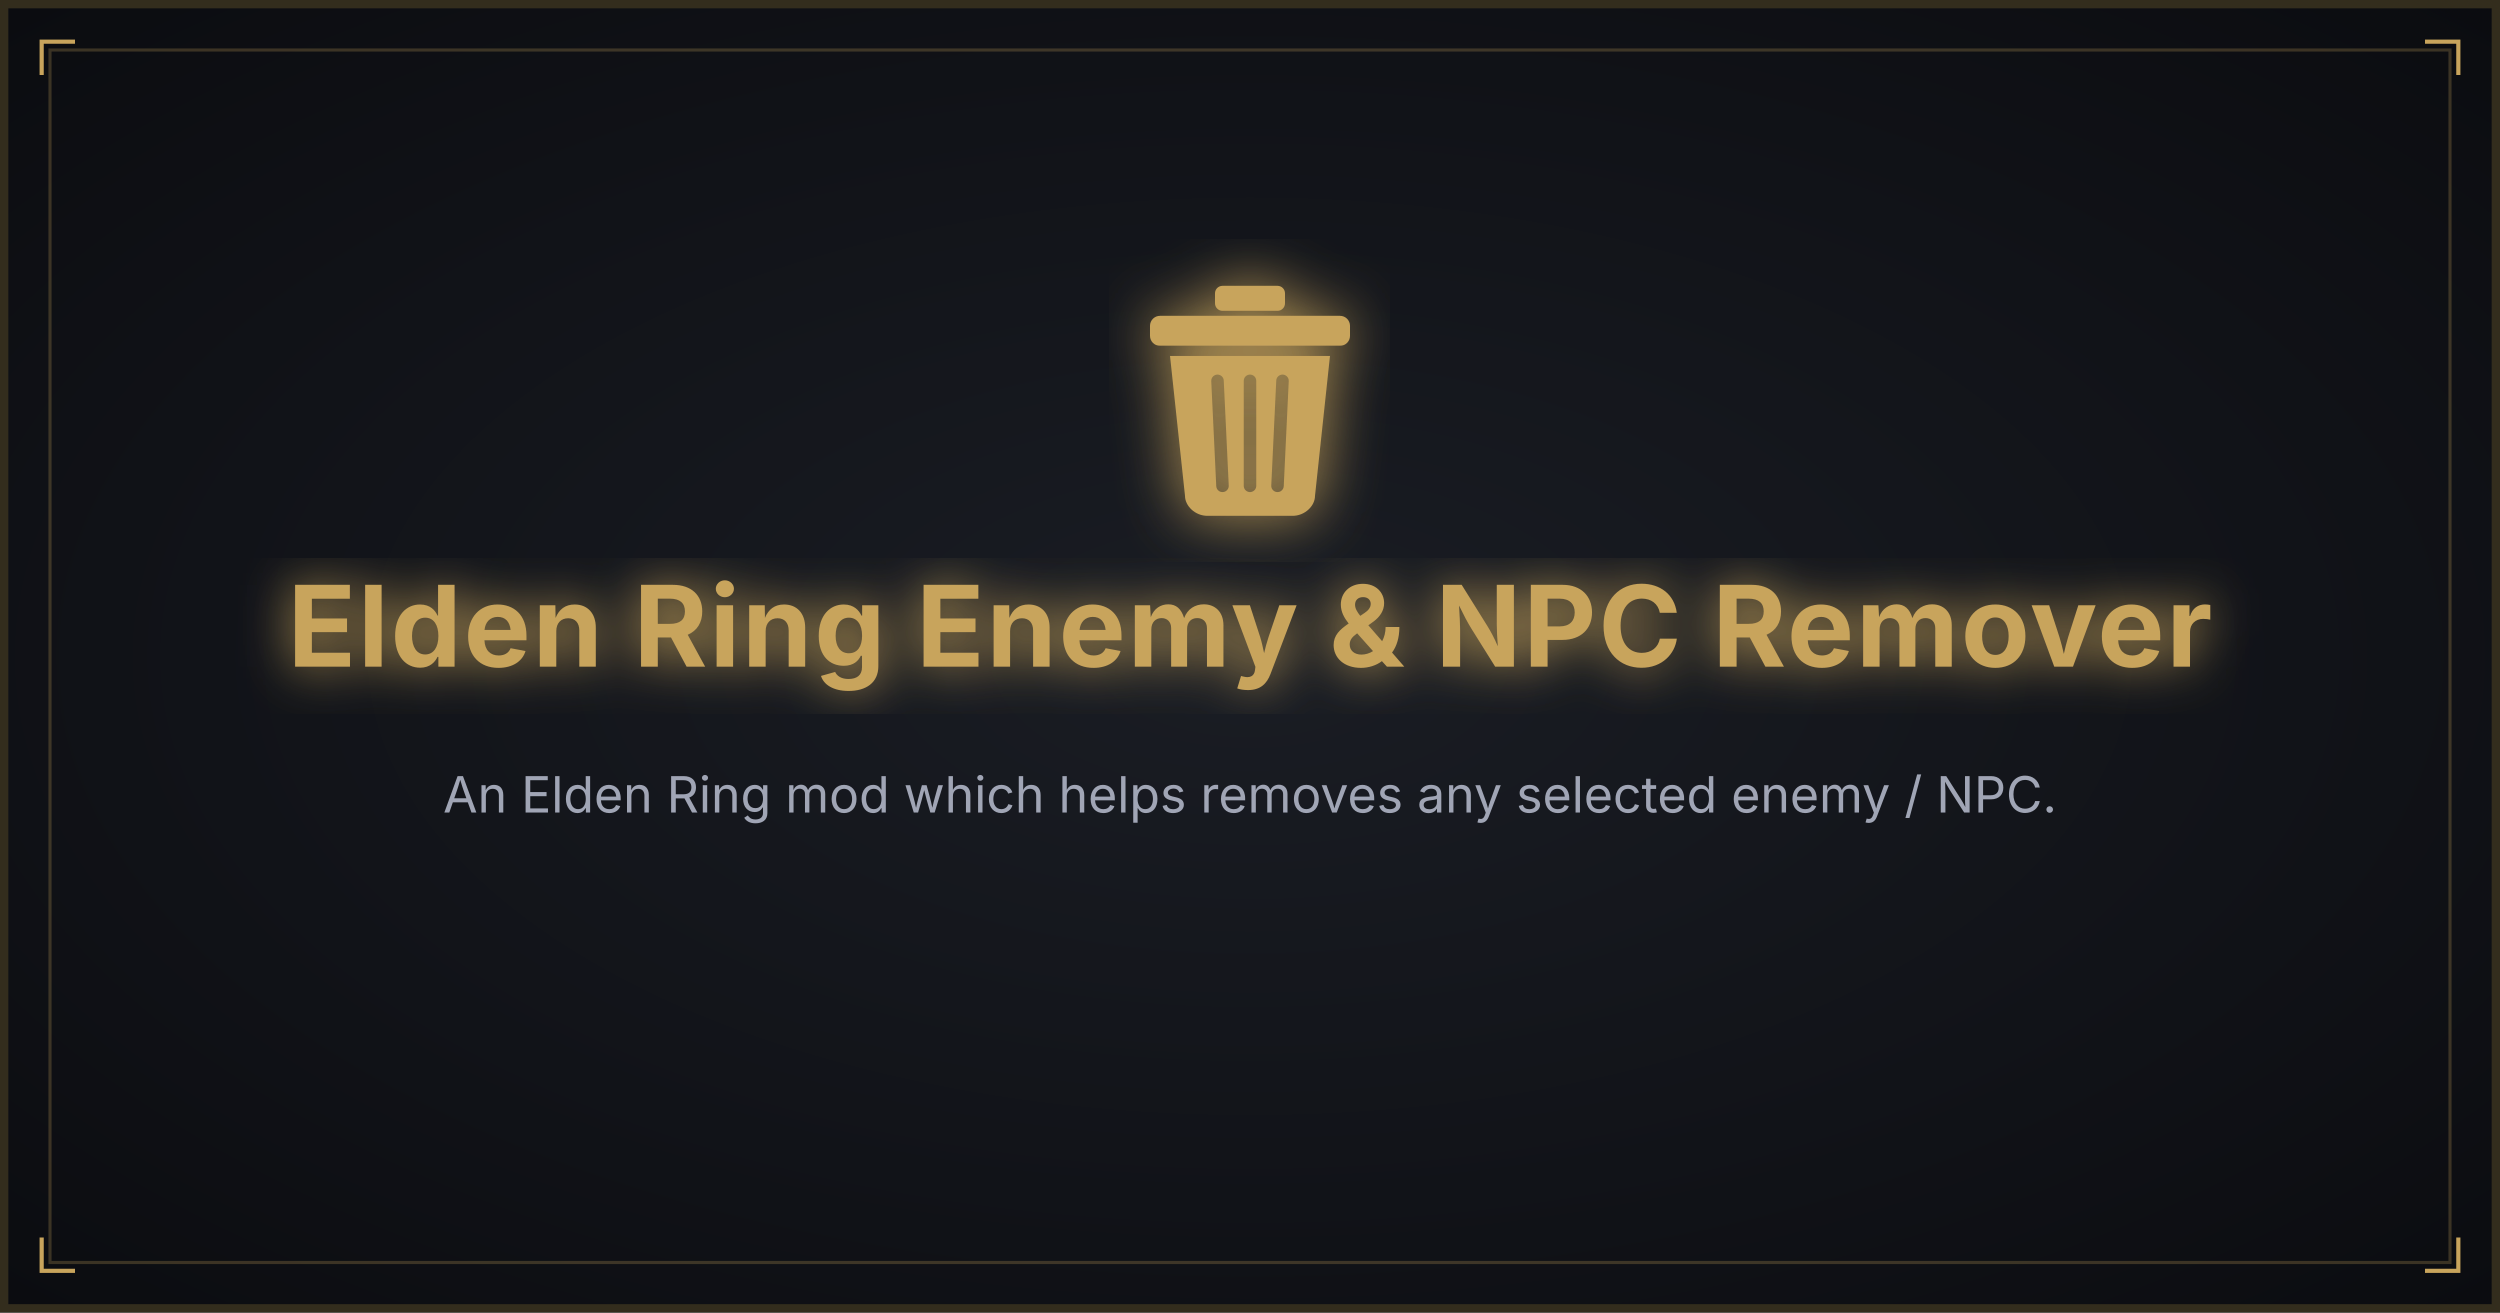
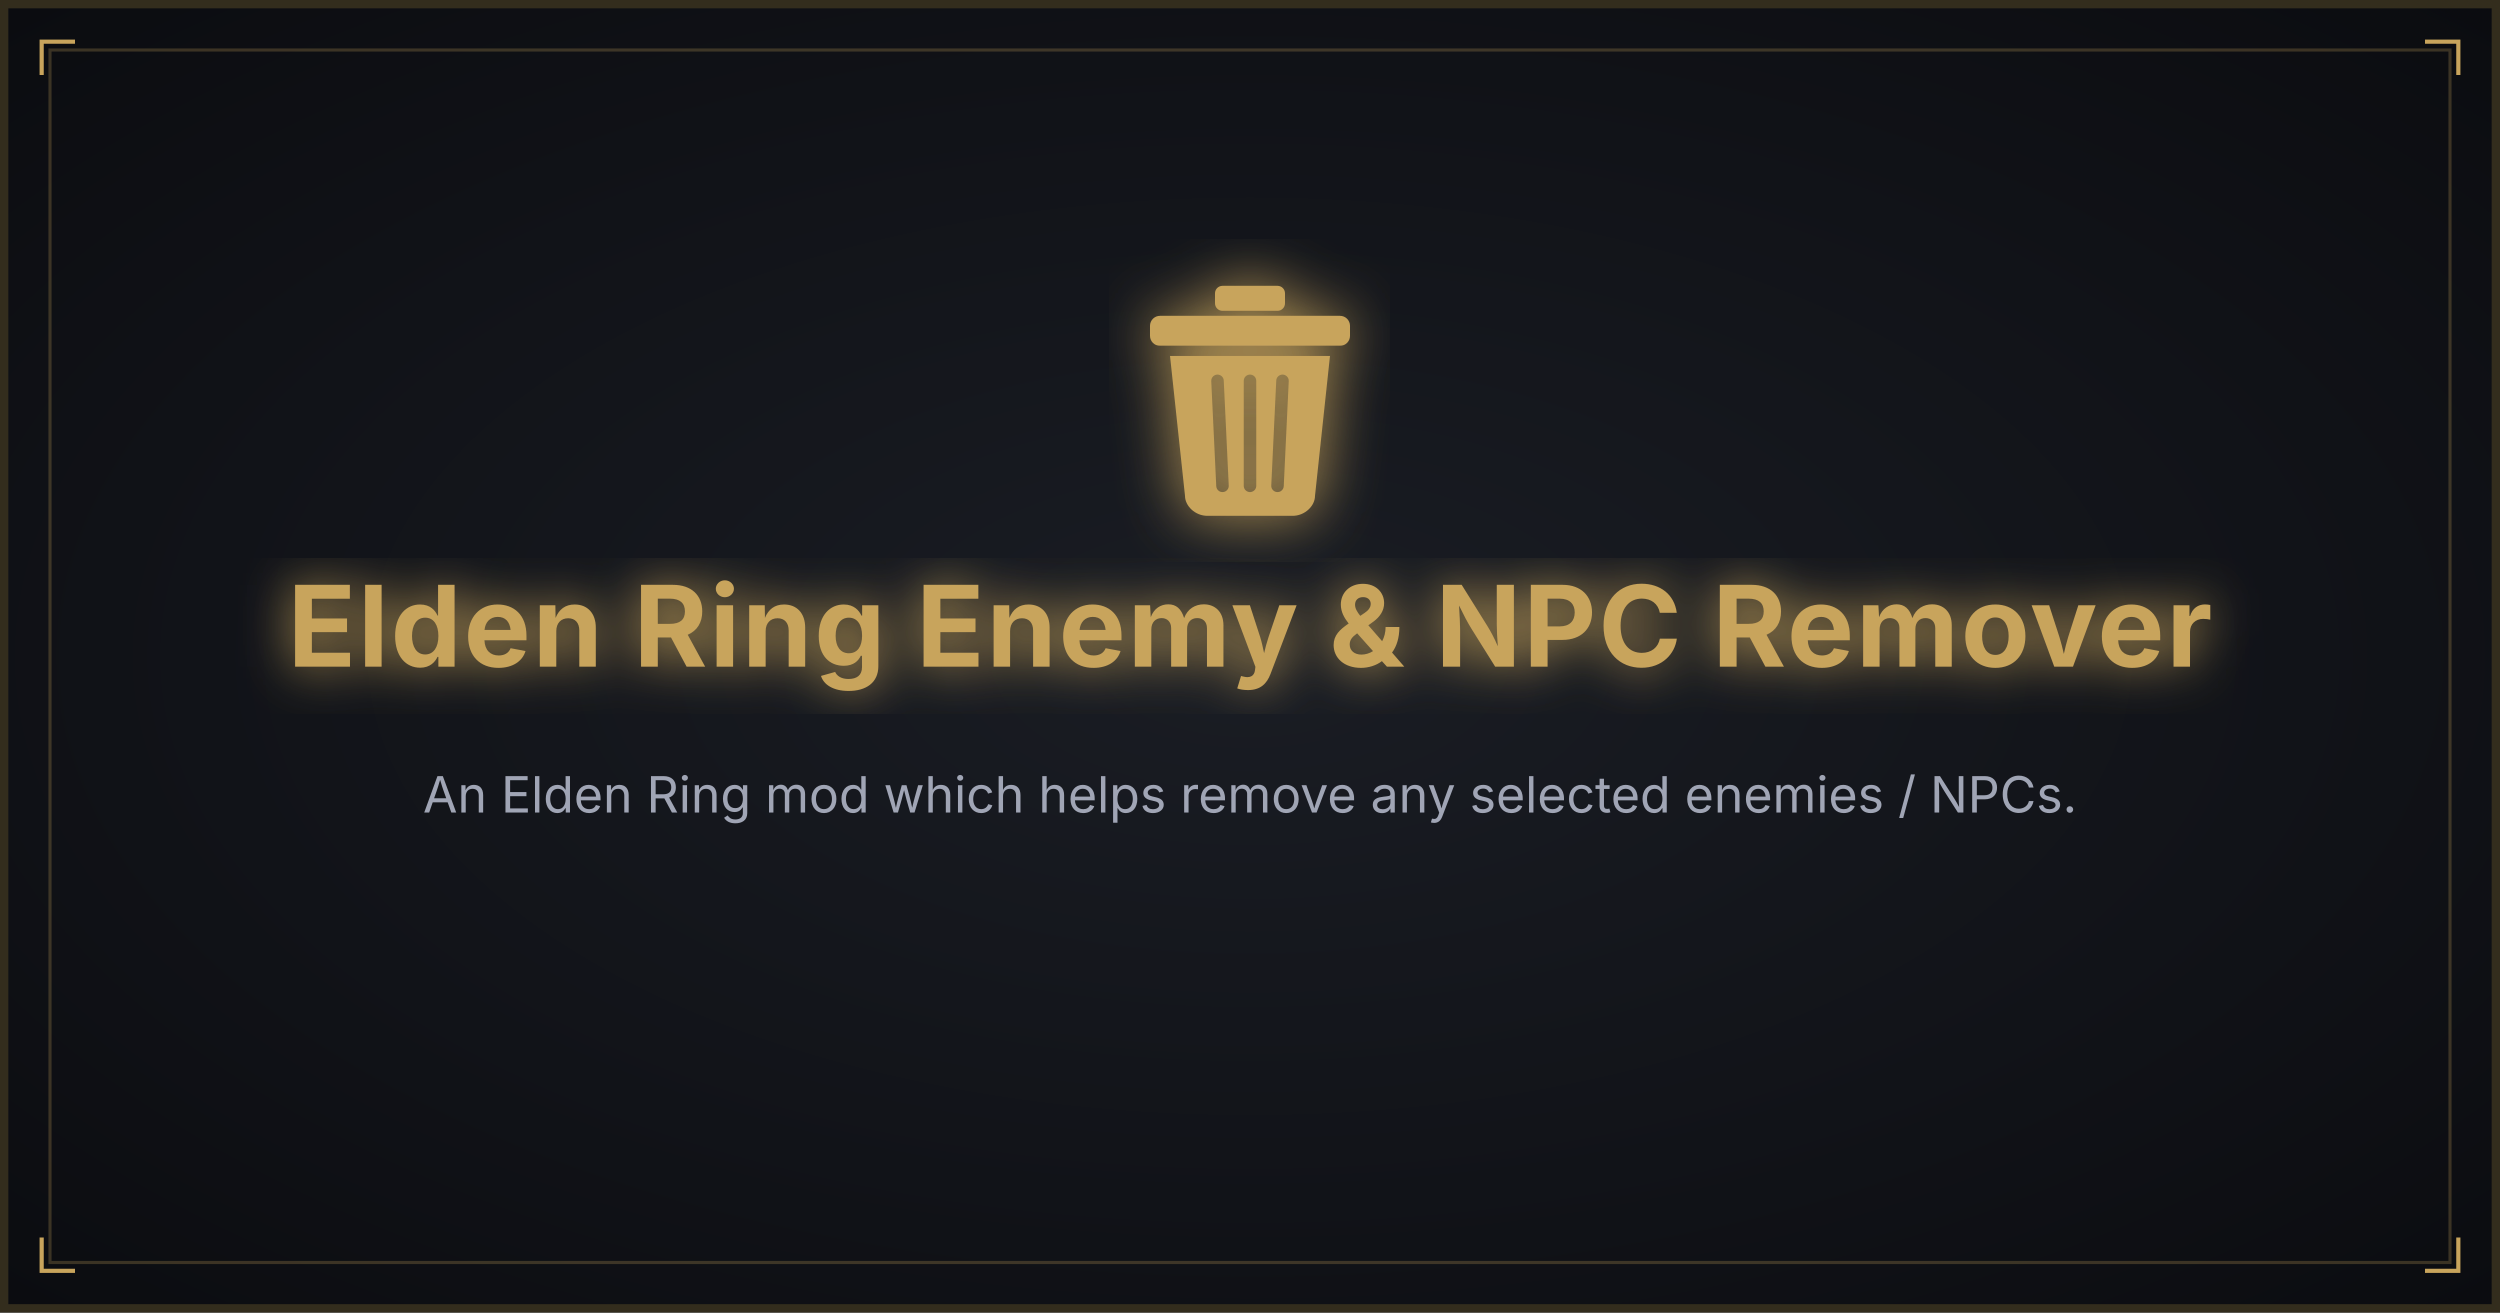
<svg xmlns="http://www.w3.org/2000/svg" viewBox="0 0 1200 630" width="1200" height="630">
  <defs>
    <radialGradient id="bg-grad" cx="50%" cy="50%" r="70%">
      <stop offset="0%" stop-color="#1a1d24" />
      <stop offset="100%" stop-color="#0b0c10" />
    </radialGradient>
    <filter id="gold-glow" x="-20%" y="-20%" width="140%" height="140%">
      <feGaussianBlur stdDeviation="12" result="blur" />
      <feComposite in="SourceGraphic" in2="blur" operator="over" />
    </filter>
    <mask id="trashcan-cutouts">
      <rect width="100" height="100" fill="white" />
      <rect x="10" y="30" width="80" height="4" fill="black" />
      <g stroke="black" stroke-width="5" stroke-linecap="round">
        <line x1="37" y1="44" x2="39" y2="86" />
        <line x1="50" y1="44" x2="50" y2="86" />
        <line x1="63" y1="44" x2="61" y2="86" />
      </g>
    </mask>
  </defs>
  <rect width="1200" height="630" fill="url(#bg-grad)" />
  <rect x="2" y="2" width="1196" height="626" fill="none" stroke="#332d1d" stroke-width="4" />
  <rect x="24" y="24" width="1152" height="582" fill="none" stroke="#c8a45c" stroke-opacity="0.25" stroke-width="1.5" />
  <path d="M 20 36 L 20 20 L 36 20" fill="none" stroke="#c8a45c" stroke-width="2" />
  <path d="M 1180 36 L 1180 20 L 1164 20" fill="none" stroke="#c8a45c" stroke-width="2" />
  <path d="M 20 594 L 20 610 L 36 610" fill="none" stroke="#c8a45c" stroke-width="2" />
  <path d="M 1180 594 L 1180 610 L 1164 610" fill="none" stroke="#c8a45c" stroke-width="2" />
  <g transform="translate(540, 130) scale(1.2)" fill="#c8a45c" filter="url(#gold-glow)">
    <g mask="url(#trashcan-cutouts)">
      <rect x="36" y="6" width="28" height="10" rx="3" />
      <rect x="10" y="18" width="80" height="12" rx="4" />
      <path d="M 18 34 L 24 90 C 24 94 28 98 33 98 H 67 C 72 98 76 94 76 90 L 82 34 Z" />
    </g>
  </g>
  <text x="600" y="320" text-anchor="middle" font-family="system-ui, -apple-system, sans-serif" font-size="54" font-weight="700" fill="#c8a45c" letter-spacing="1" filter="url(#gold-glow)">
        Elden Ring Enemy &amp; NPC Remover
    </text>
  <text x="600" y="390" text-anchor="middle" font-family="system-ui, -apple-system, sans-serif" font-size="24" fill="#a0a5b5">
-         An Elden Ring mod which helps removes any selected enemy / NPC.
+         An Elden Ring mod which helps remove any selected enemies / NPCs.
    </text>
</svg>
